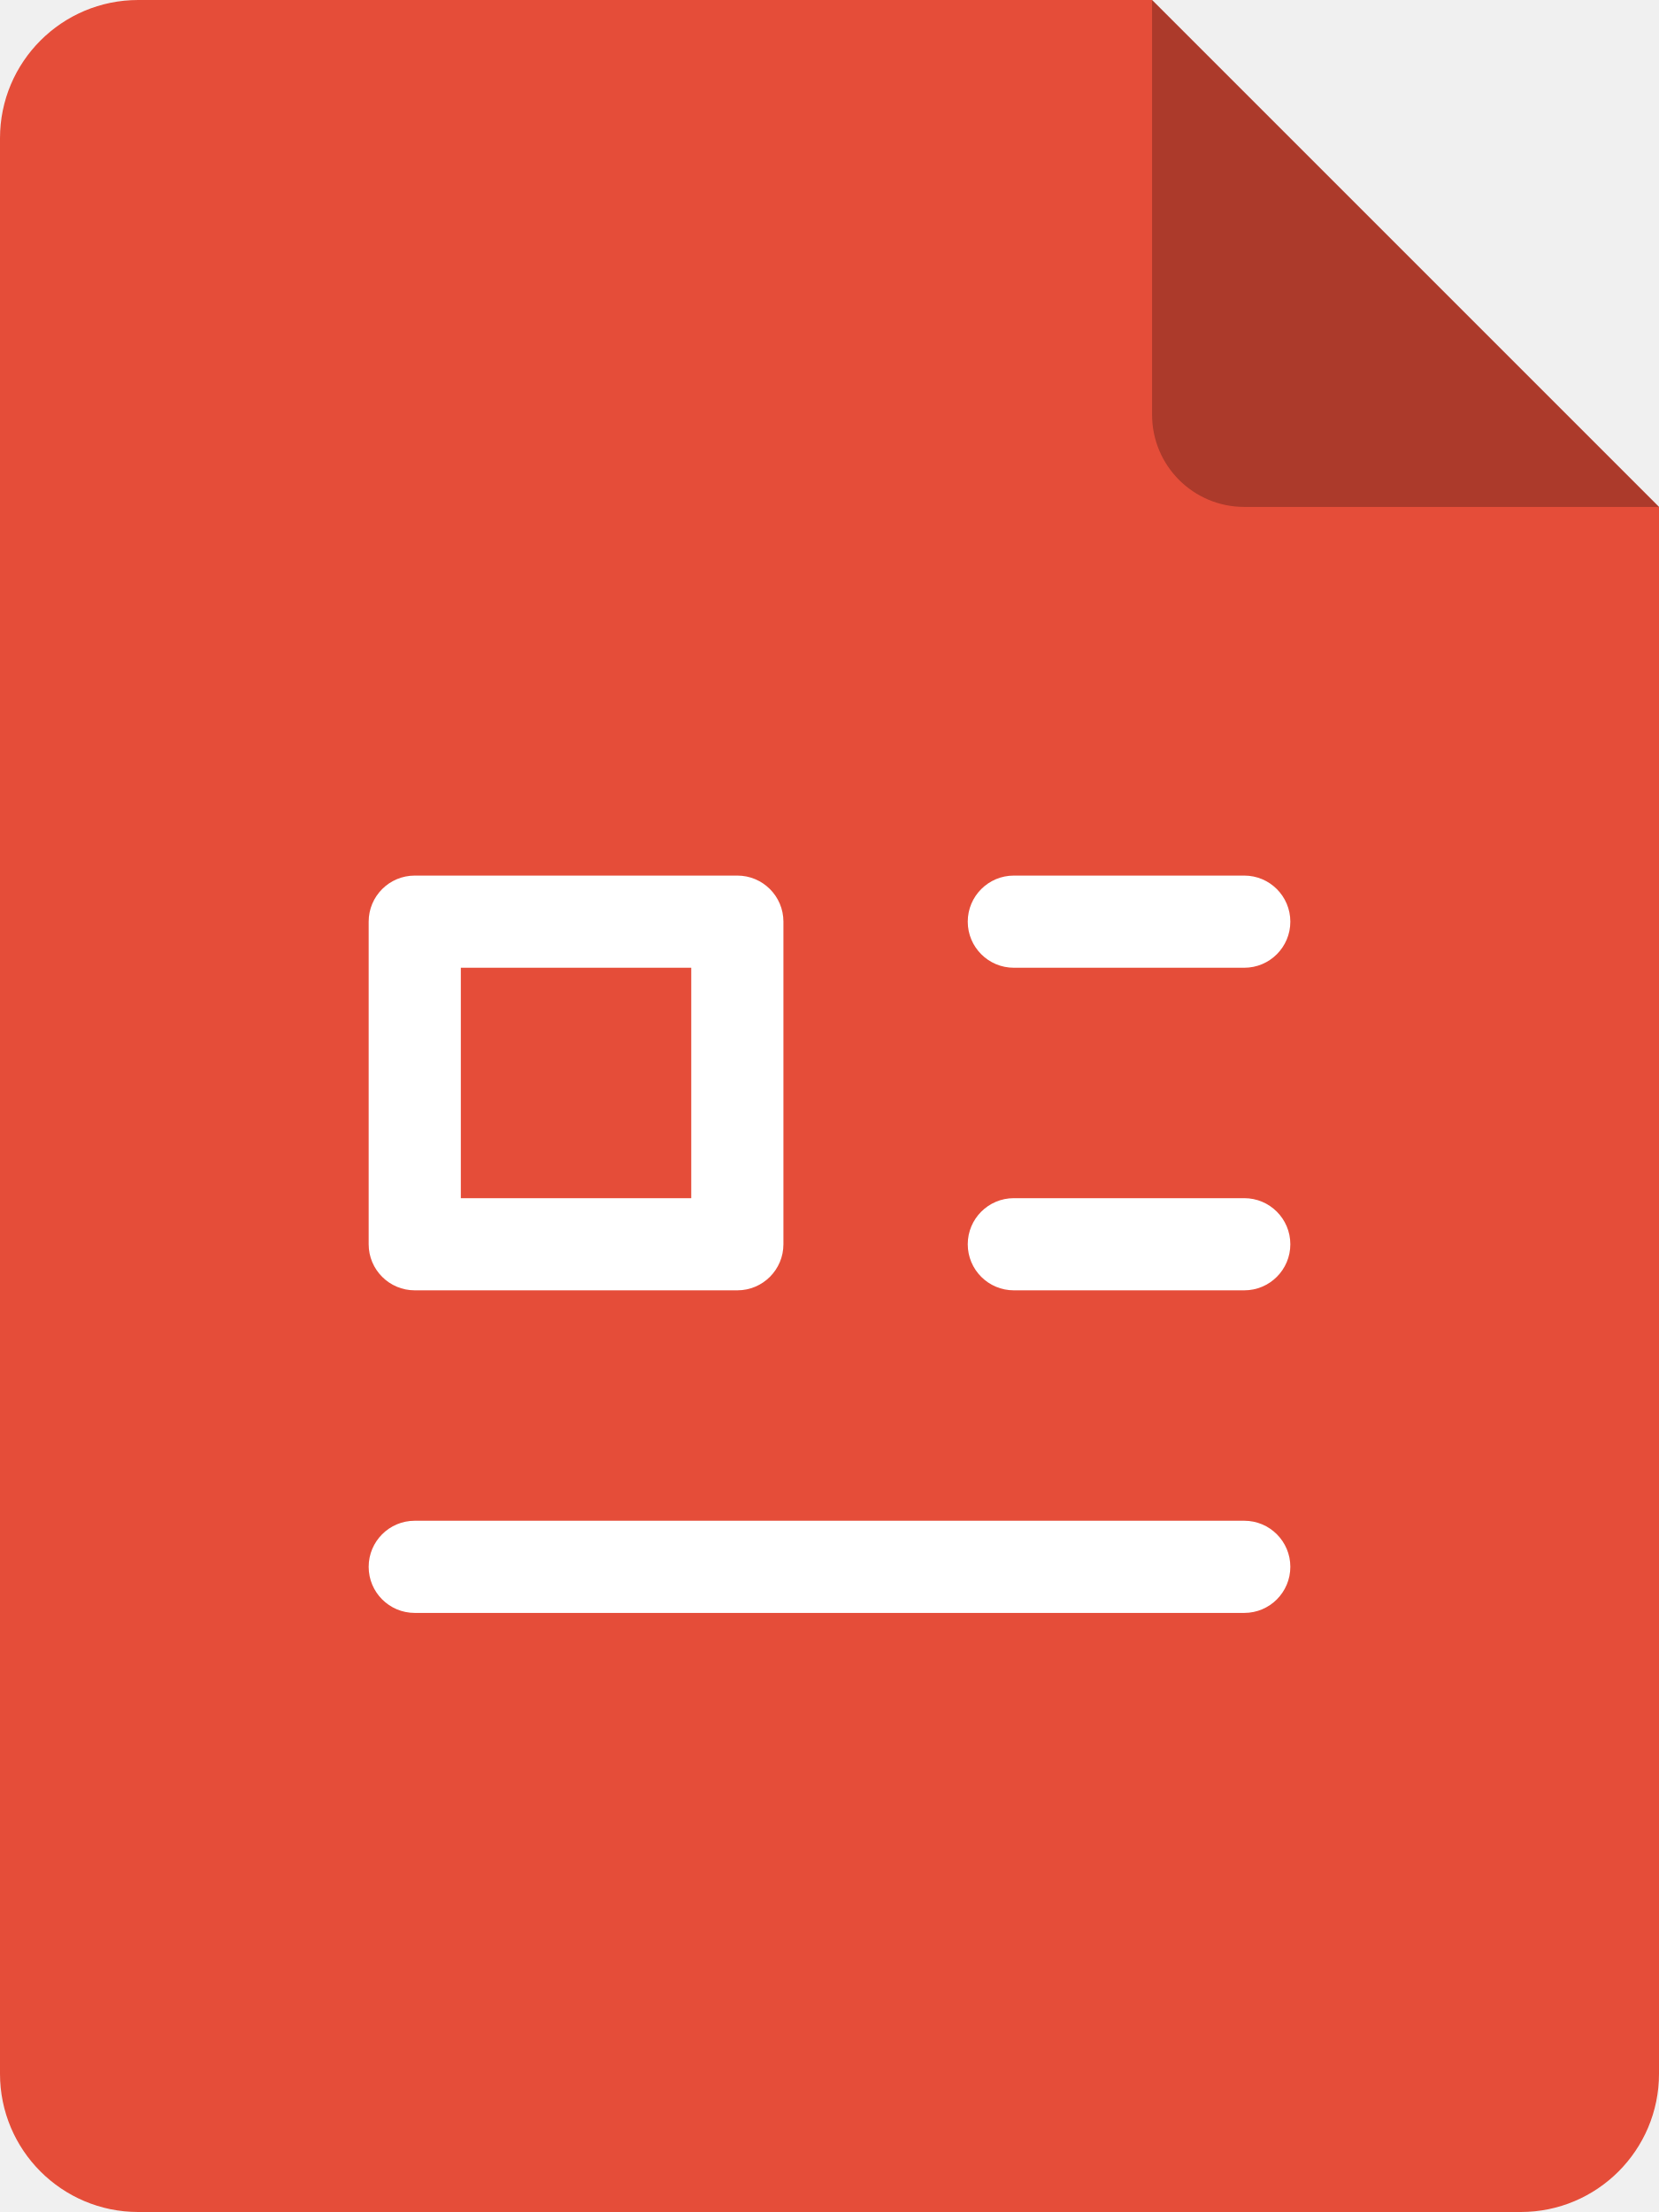
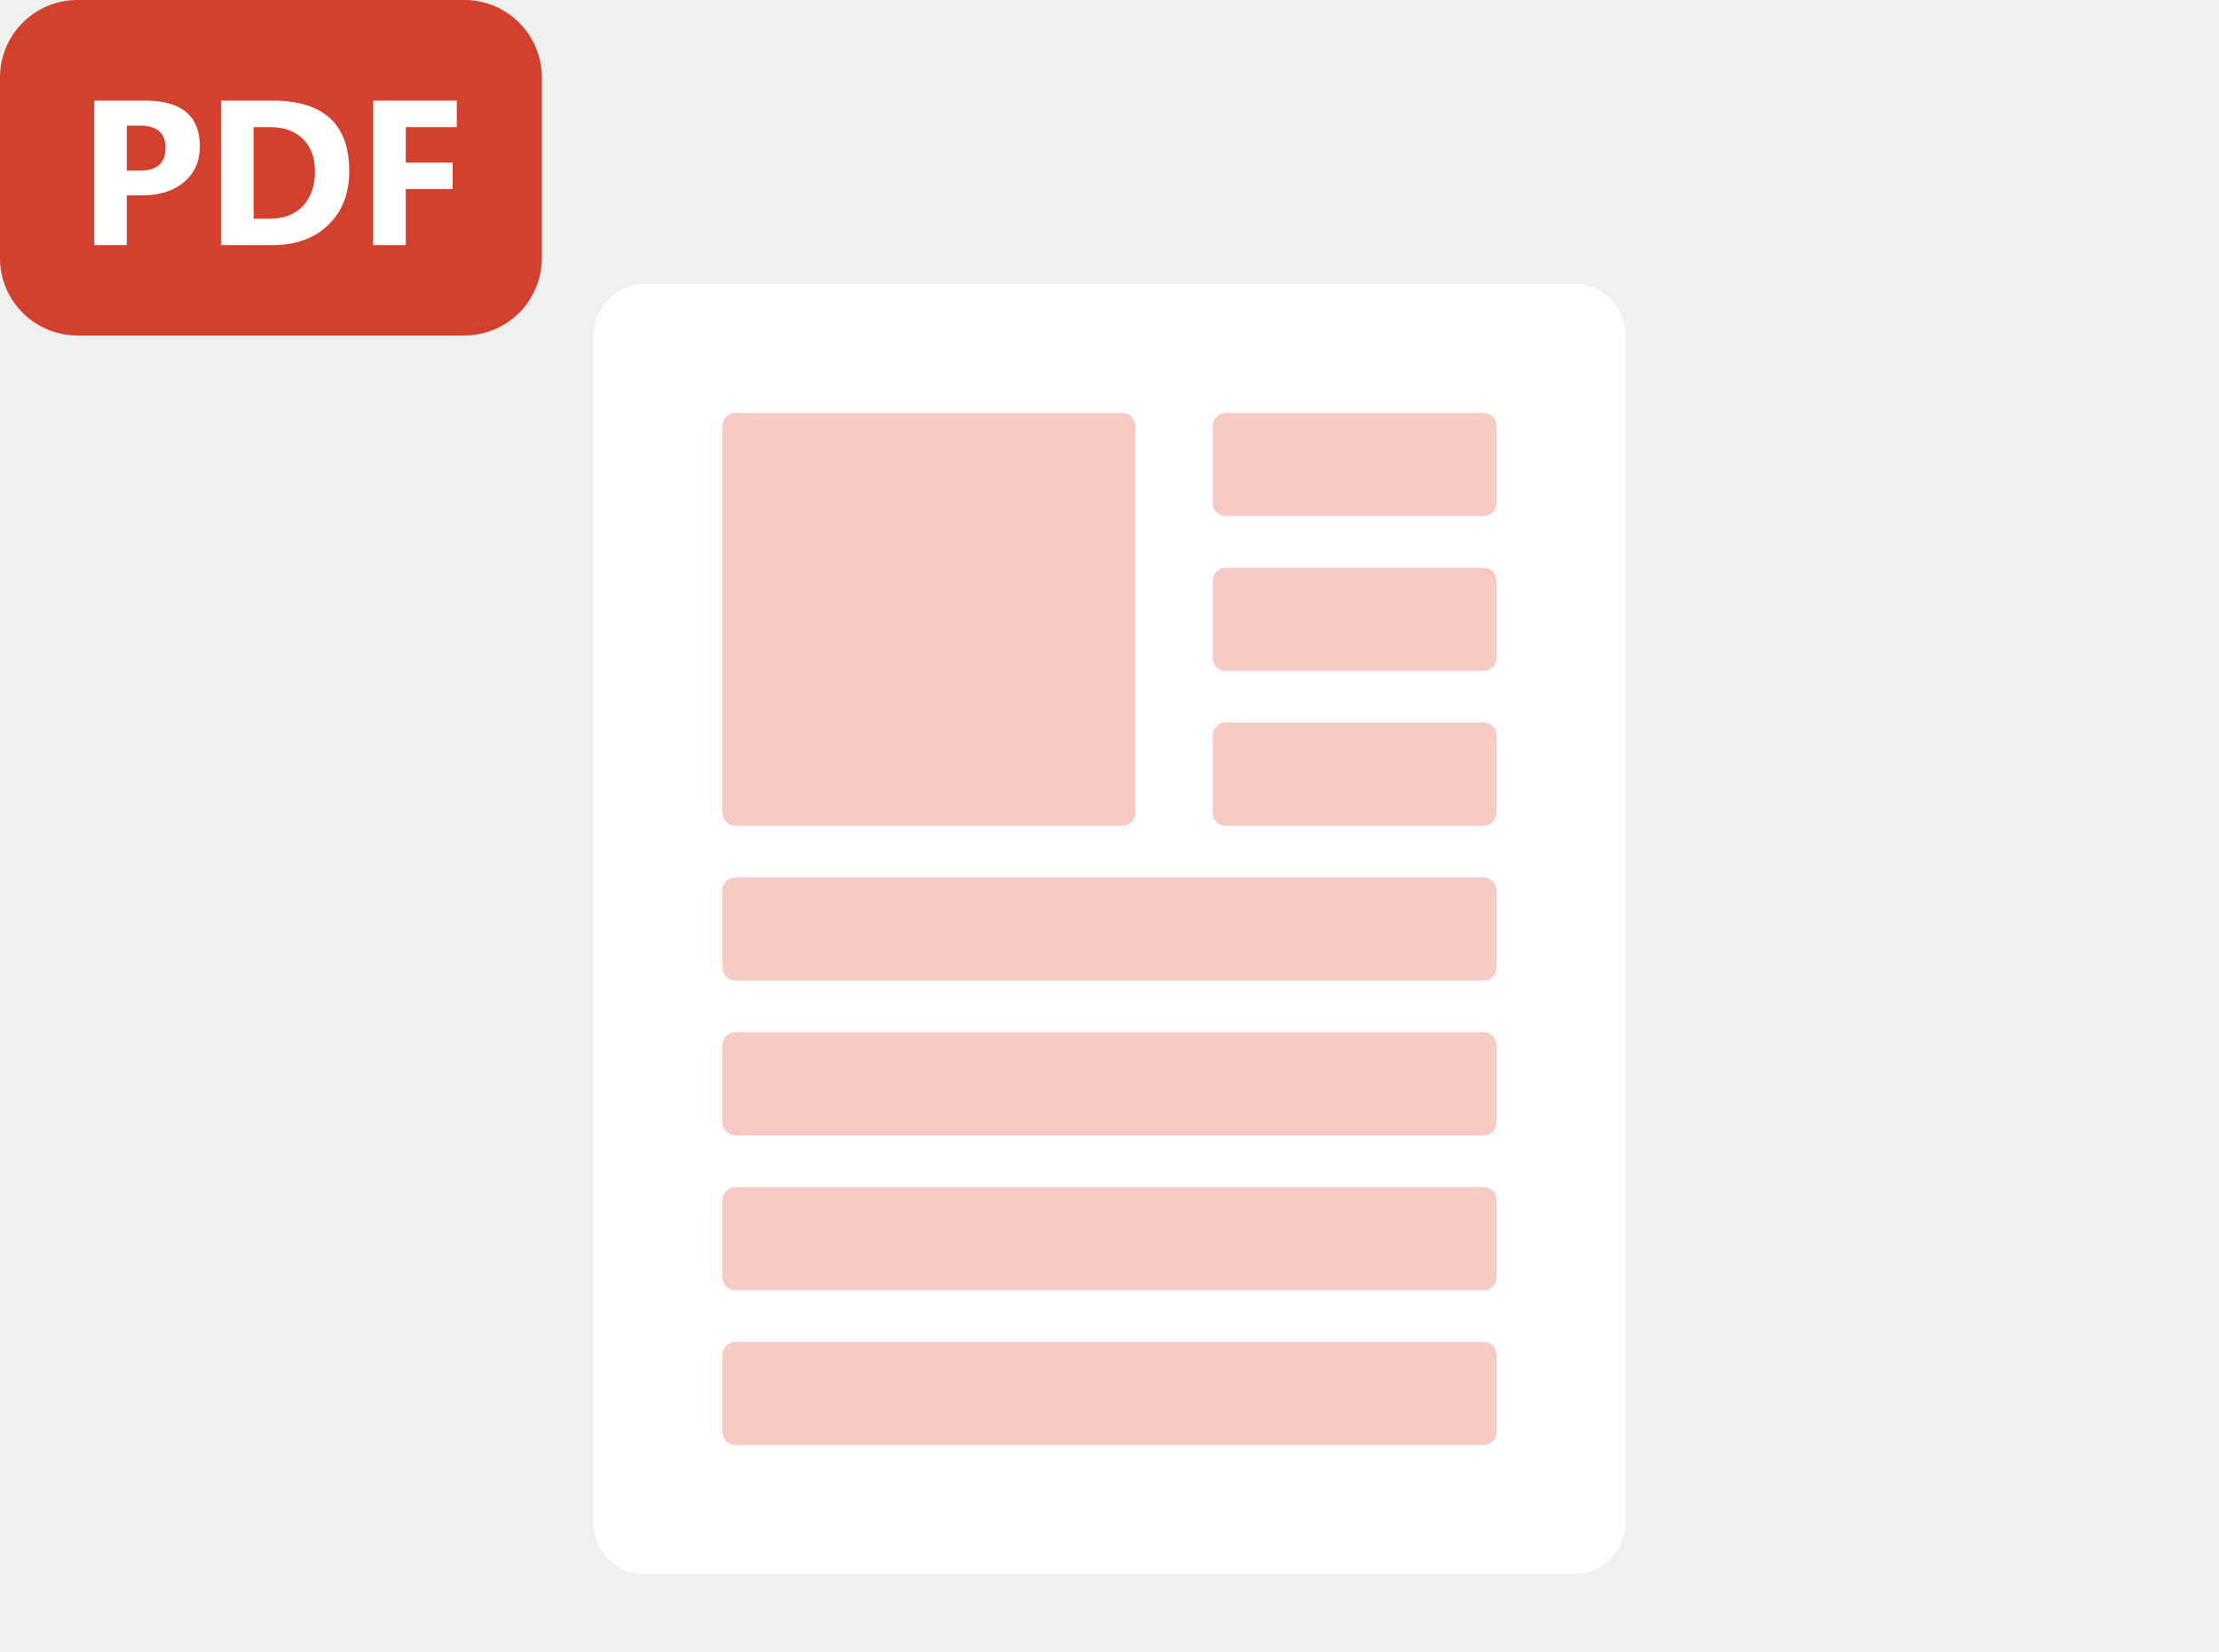
- <svg xmlns="http://www.w3.org/2000/svg" width="36" height="48" viewBox="0 0 36 48" fill="none">
-   <path d="M0 3a3 3 0 0 1 3-3h22l11 11v34a3 3 0 0 1-3 3H3a3 3 0 0 1-3-3z" fill="#E54D39" />
-   <path d="m25 0 11 11h-9a2 2 0 0 1-2-2z" fill="#000" fill-opacity=".25" />
-   <path d="M21 20a1 1 0 0 1 1-1h5a1 1 0 1 1 0 2h-5a1 1 0 0 1-1-1m1 6a1 1 0 1 0 0 2h5a1 1 0 1 0 0-2zM9 33a1 1 0 1 0 0 2h18a1 1 0 1 0 0-2zM8 20a1 1 0 0 1 1-1h7a1 1 0 0 1 1 1v7a1 1 0 0 1-1 1H9a1 1 0 0 1-1-1zm2 6h5v-5h-5z" fill="#fff" />
+ <svg xmlns="http://www.w3.org/2000/svg" width="172" height="128" fill="none" viewBox="0 0 172 128">
+   <path fill="#fff" d="M46 26a4 4 0 0 1 4-4h72a4 4 0 0 1 4 4v92a4 4 0 0 1-4 4H50a4 4 0 0 1-4-4z" />
+   <path fill="#F7CAC4" d="M94 33a1 1 0 0 1 1-1h20a1 1 0 0 1 1 1v6a1 1 0 0 1-1 1H95a1 1 0 0 1-1-1zm0 12a1 1 0 0 1 1-1h20a1 1 0 0 1 1 1v6a1 1 0 0 1-1 1H95a1 1 0 0 1-1-1zm0 12a1 1 0 0 1 1-1h20a1 1 0 0 1 1 1v6a1 1 0 0 1-1 1H95a1 1 0 0 1-1-1zM56 69a1 1 0 0 1 1-1h58a1 1 0 0 1 1 1v6a1 1 0 0 1-1 1H57a1 1 0 0 1-1-1zm0 12a1 1 0 0 1 1-1h58a1 1 0 0 1 1 1v6a1 1 0 0 1-1 1H57a1 1 0 0 1-1-1zm0 12a1 1 0 0 1 1-1h58a1 1 0 0 1 1 1v6a1 1 0 0 1-1 1H57a1 1 0 0 1-1-1zm0 12a1 1 0 0 1 1-1h58a1 1 0 0 1 1 1v6a1 1 0 0 1-1 1H57a1 1 0 0 1-1-1zm1-41a1 1 0 0 1-1-1V33a1 1 0 0 1 1-1h30a1 1 0 0 1 1 1v30a1 1 0 0 1-1 1z" />
+   <path fill="#D2412E" d="M0 6a6 6 0 0 1 6-6h30a6 6 0 0 1 6 6v14a6 6 0 0 1-6 6H6a6 6 0 0 1-6-6z" />
+   <path fill="#fff" d="M9.828 15.14V19H7.305V7.797h3.953q4.234 0 4.234 3.57 0 1.688-1.219 2.735-1.21 1.039-3.242 1.039zm0-5.406v3.493h.992q2.016 0 2.016-1.766 0-1.727-2.016-1.727zM17.133 19V7.797h3.969q5.968 0 5.968 5.46 0 2.619-1.633 4.18-1.623 1.564-4.335 1.563zm2.523-9.148v7.101h1.25q1.64 0 2.57-.984.938-.985.938-2.68 0-1.601-.93-2.516-.921-.921-2.593-.921zm15.75 0h-3.953v2.75h3.633v2.046h-3.633V19H28.93V7.797h6.476z" />
</svg>
